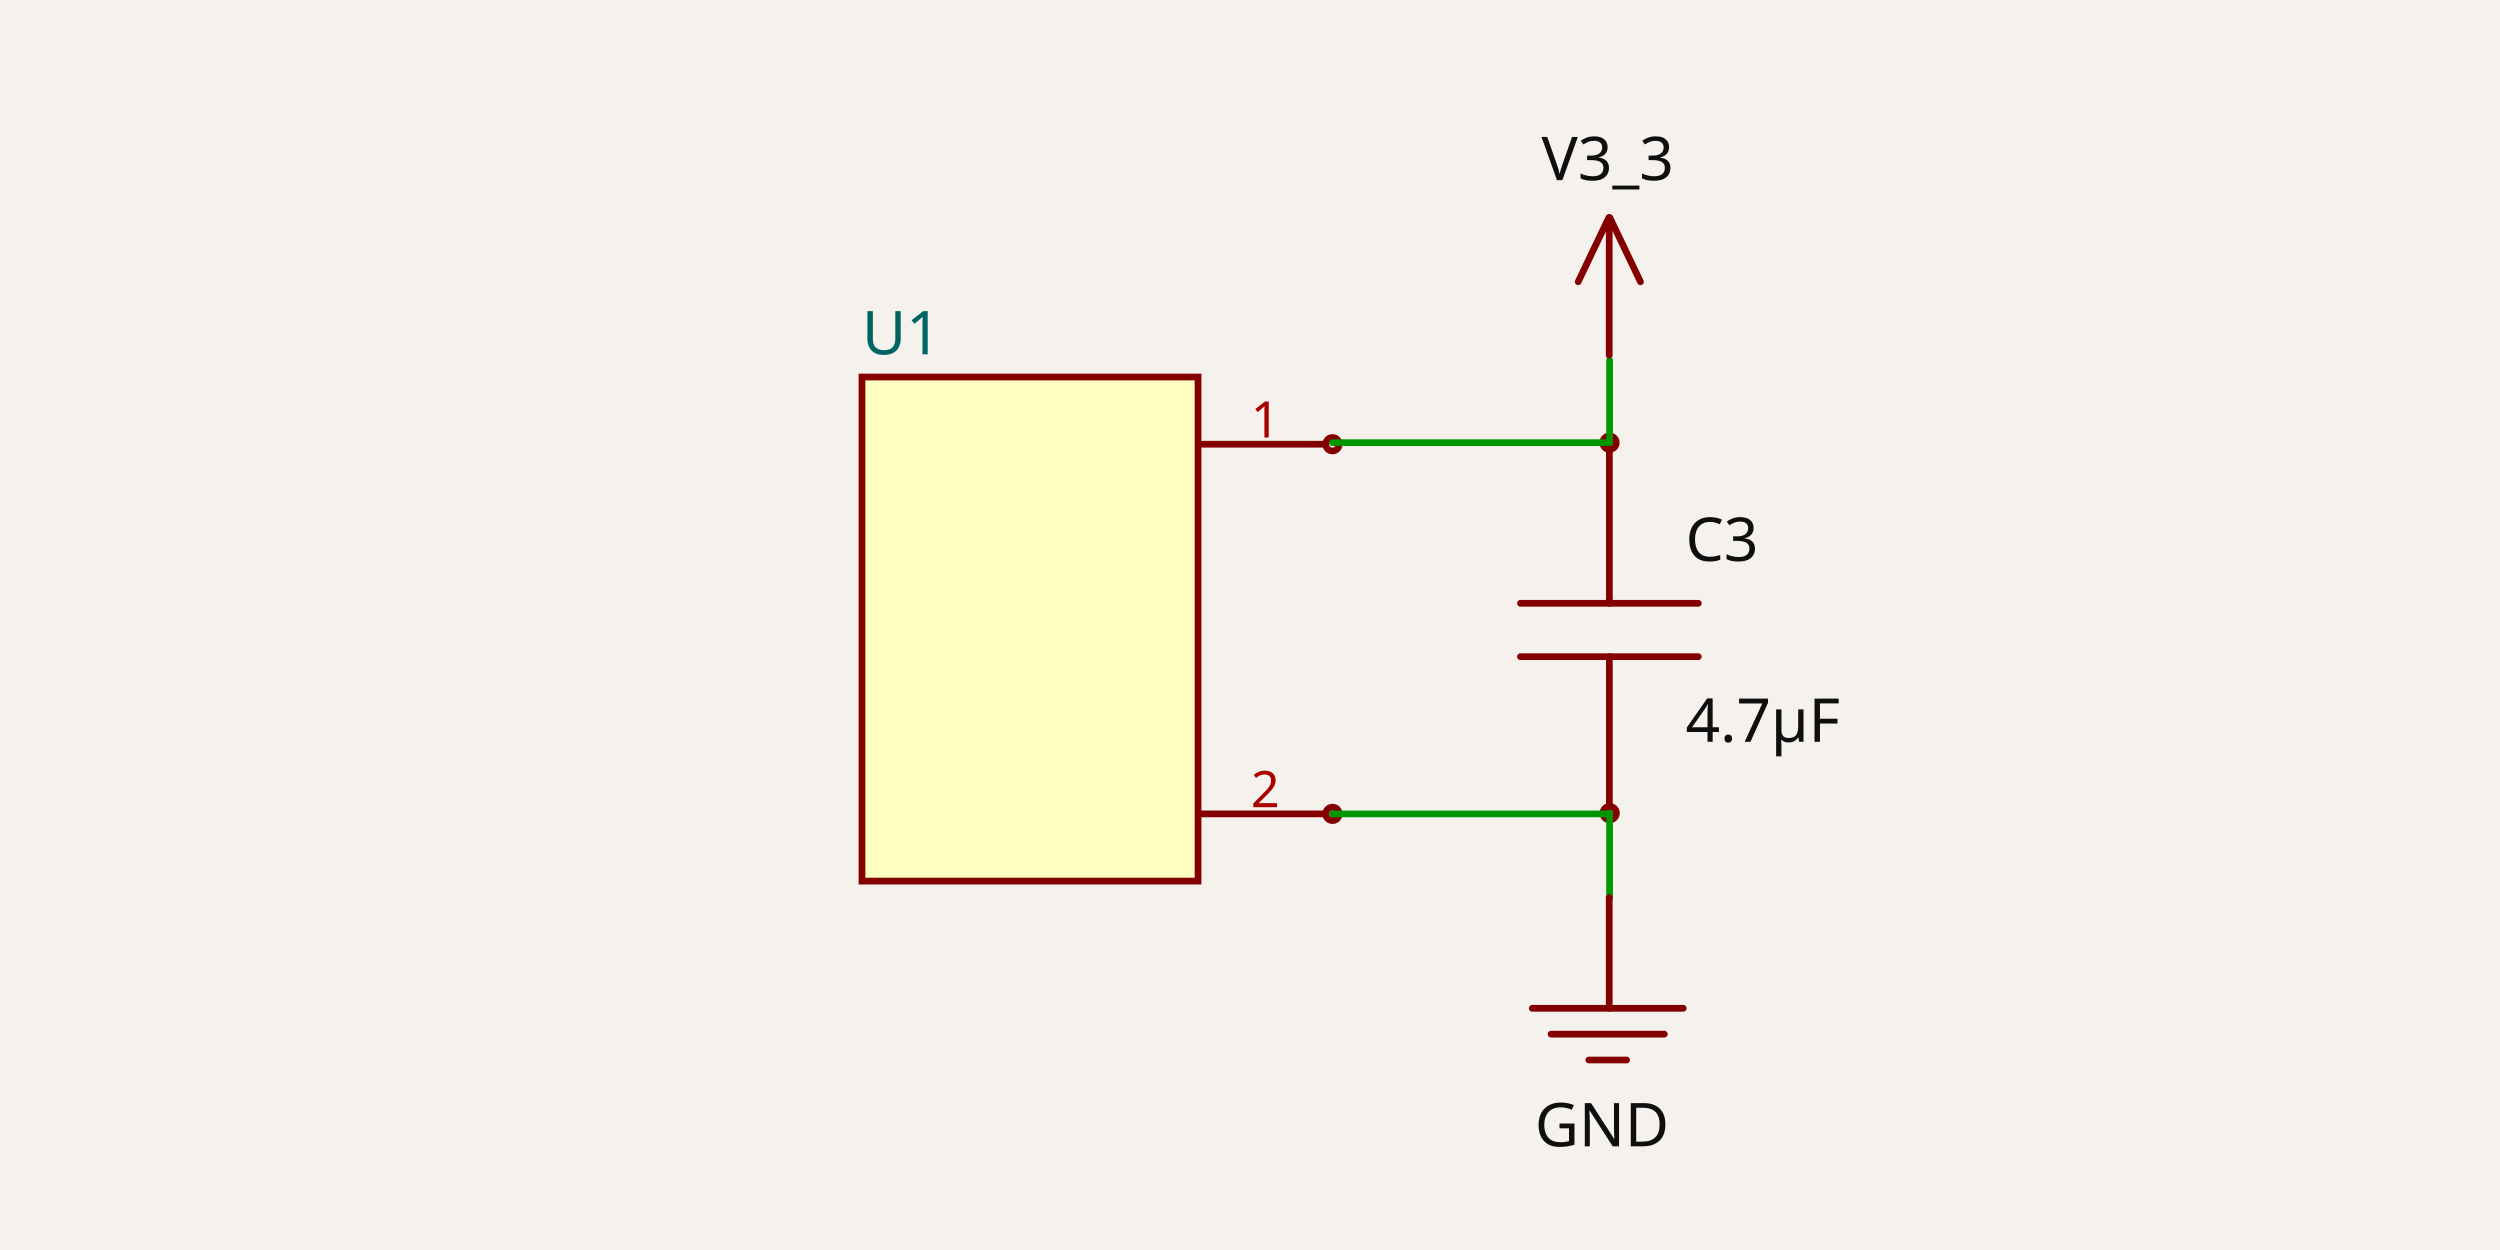
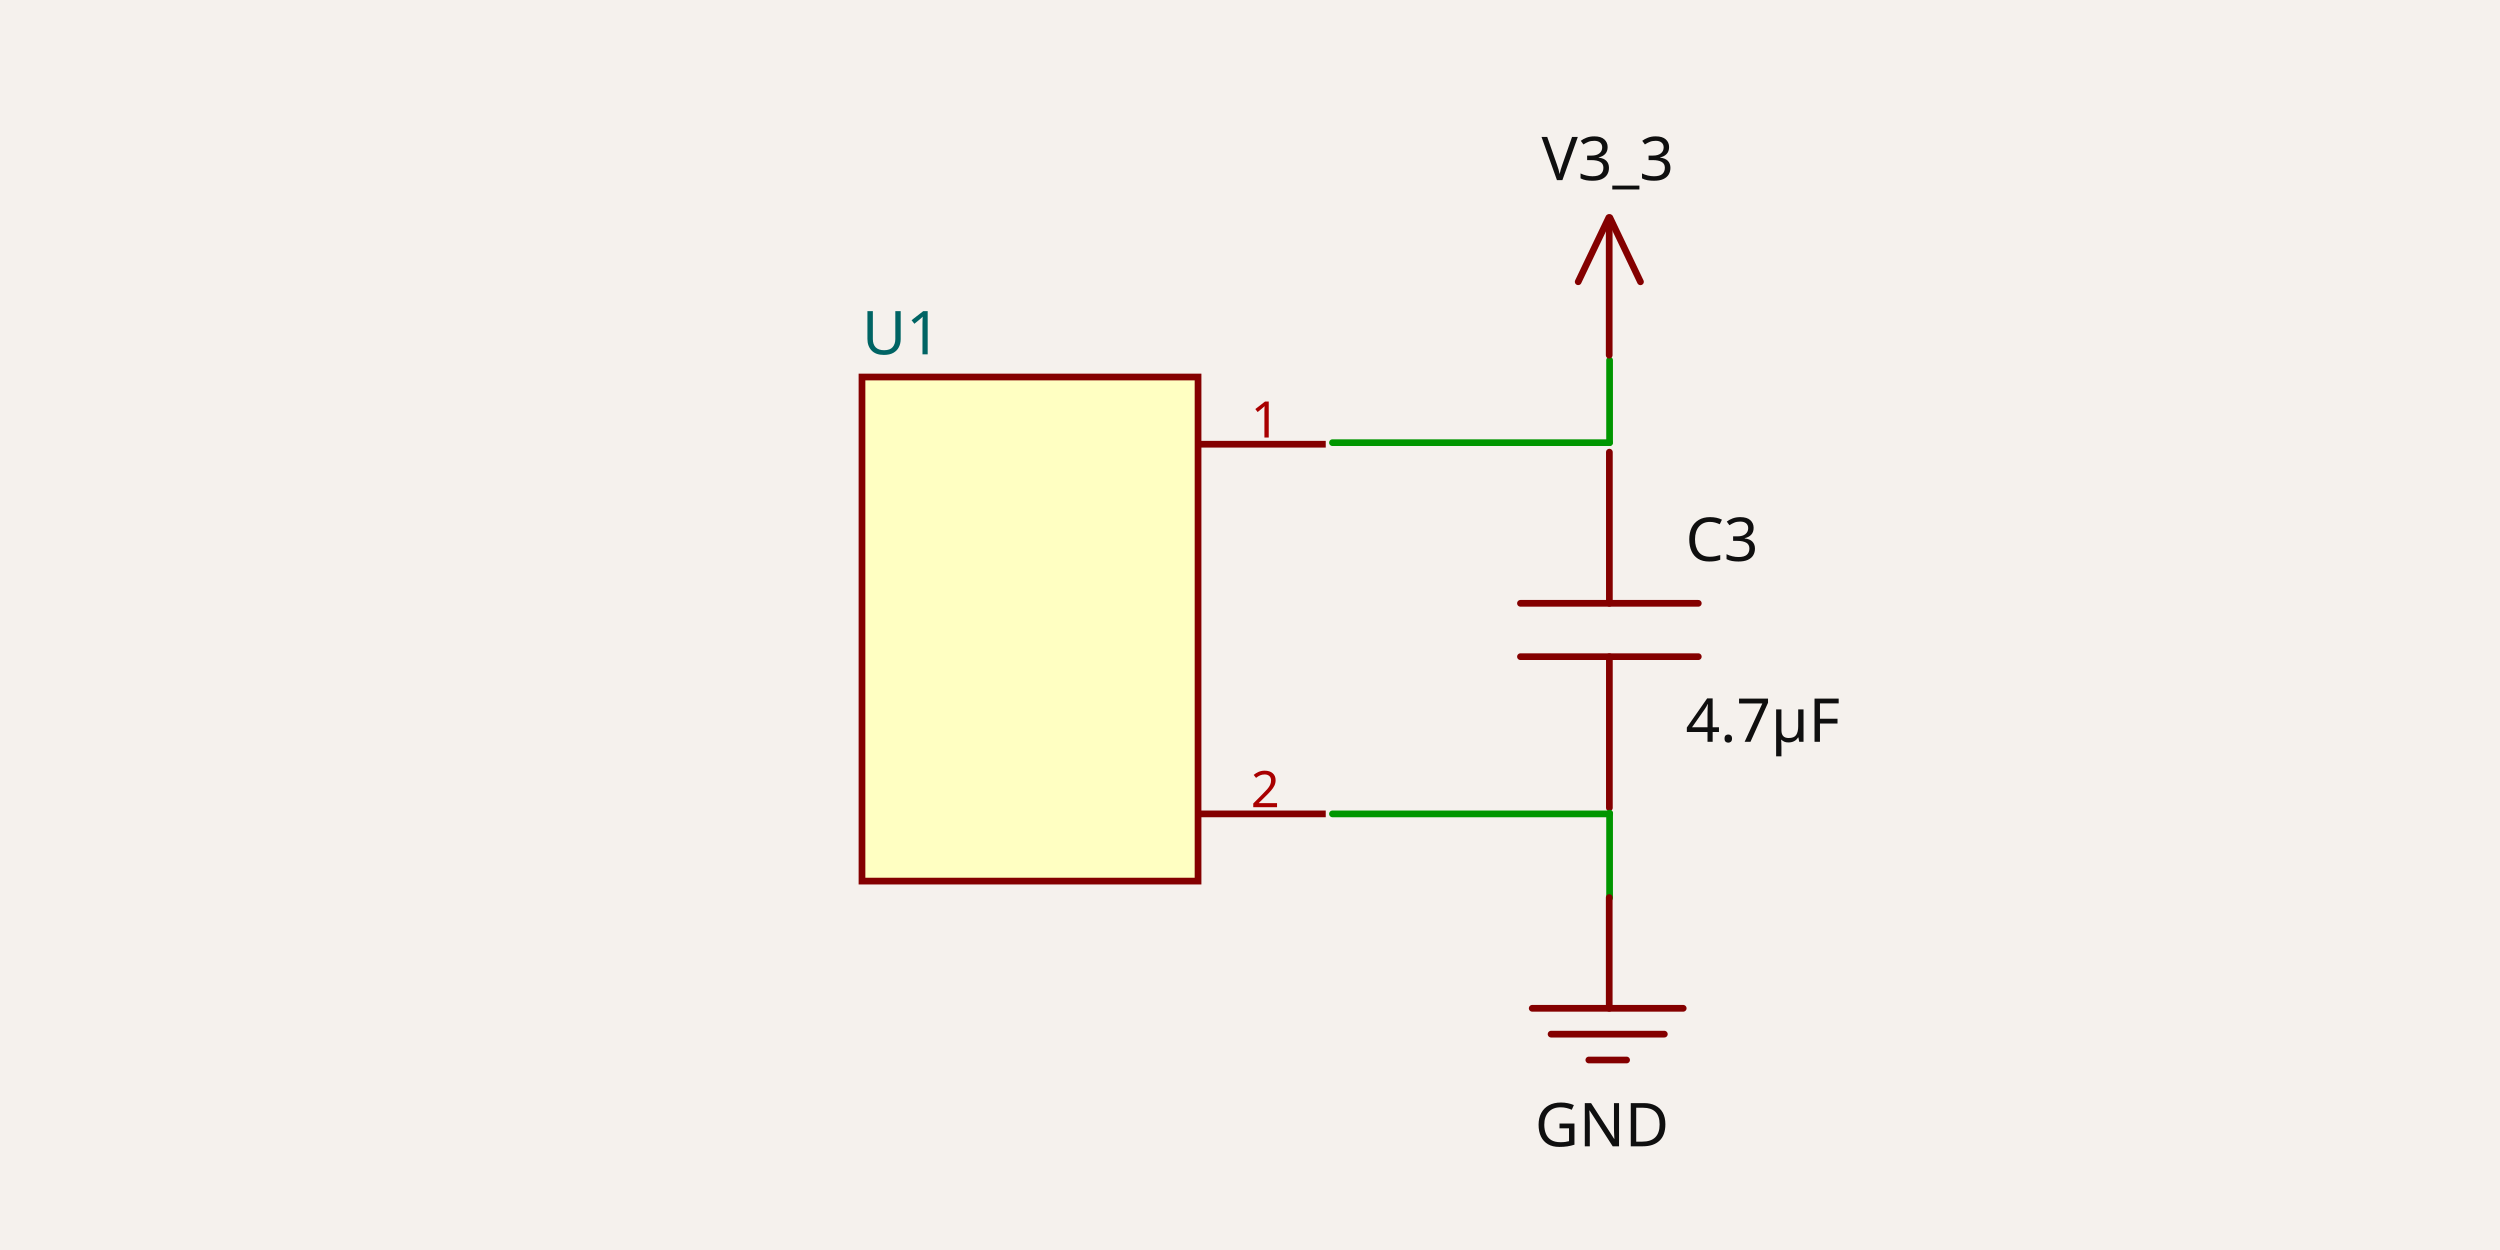
- <svg xmlns="http://www.w3.org/2000/svg" width="1200" height="600" style="background-color: rgb(245, 241, 237)" data-real-to-screen-transform="matrix(161.3076674911,0,0,-161.3076674911,494.4087550295,301.9464458544)">
+ <svg xmlns="http://www.w3.org/2000/svg" width="1200" height="600" style="background-color: rgb(245, 241, 237)" data-real-to-screen-transform="matrix(161.3076674911,0,0,-161.3076674911,494.4087550295,301.9464458544)" data-software-used-string="@tscircuit/core@0.0.532">
  <style>
              .boundary { fill: rgb(245, 241, 237); }
              .schematic-boundary { fill: none; stroke: #fff; }
              .component { fill: none; stroke: rgb(132, 0, 0); }
              .chip { fill: rgb(255, 255, 194); stroke: rgb(132, 0, 0); }
              .component-pin { fill: none; stroke: rgb(132, 0, 0); }
              .trace:hover {
                filter: invert(1);
              }
              .trace:hover .trace-crossing-outline {
                opacity: 0;
              }
              .trace:hover .trace-junction {
                filter: invert(1);
              }
              .text { font-family: sans-serif; fill: rgb(0, 150, 0); }
              .pin-number { fill: rgb(169, 0, 0); }
              .port-label { fill: rgb(0, 100, 100); }
              .component-name { fill: rgb(0, 100, 100); }
            </style>
  <rect class="boundary" x="0" y="0" width="1200" height="600" />
  <g data-circuit-json-type="schematic_component" data-schematic-component-id="schematic_component_0">
    <rect class="component chip" x="413.755" y="180.966" width="161.308" height="241.962" stroke-width="3.226px" fill="rgb(255, 255, 194)" stroke="rgb(132, 0, 0)" />
    <rect class="component-overlay" x="413.755" y="180.966" width="161.308" height="241.962" fill="transparent" />
    <text x="413.755" y="443.897" fill="#006464" text-anchor="start" dominant-baseline="middle" font-family="sans-serif" font-size="29.035px" transform="rotate(0, 413.7549, 443.8972)" />
    <text x="413.755" y="159.996" fill="#006464" text-anchor="start" dominant-baseline="middle" font-family="sans-serif" font-size="29.035px" transform="rotate(0, 413.7549, 159.9957)">U1</text>
    <line class="component-pin" x1="636.36" y1="213.227" x2="575.063" y2="213.227" stroke-width="3.226px" />
-     <circle class="component-pin" cx="639.586" cy="213.227" r="3.226" stroke-width="3.226px" />
    <text class="pin-number" x="607.324" y="210.001" style="font-family: sans-serif;" fill="rgb(169, 0, 0)" text-anchor="middle" dominant-baseline="auto" font-size="24.196px" transform="">1</text>
    <line class="component-pin" x1="636.36" y1="390.666" x2="575.063" y2="390.666" stroke-width="3.226px" />
-     <circle class="component-pin" cx="639.586" cy="390.666" r="3.226" stroke-width="3.226px" />
    <text class="pin-number" x="607.324" y="387.44" style="font-family: sans-serif;" fill="rgb(169, 0, 0)" text-anchor="middle" dominant-baseline="auto" font-size="24.196px" transform="">2</text>
  </g>
  <g data-circuit-json-type="schematic_component" data-schematic-component-id="schematic_component_1">
    <rect class="component-overlay" x="729.82" y="217.037" width="85.359" height="170.717" fill="transparent" />
    <path d="M 772.5 217.037 L 772.5 289.592" stroke="rgb(132, 0, 0)" fill="none" stroke-width="3.226px" stroke-linecap="round" />
    <path d="M 772.5 315.2 L 772.5 387.754" stroke="rgb(132, 0, 0)" fill="none" stroke-width="3.226px" stroke-linecap="round" />
    <path d="M 729.82 289.592 L 815.179 289.592" stroke="rgb(132, 0, 0)" fill="none" stroke-width="3.226px" stroke-linecap="round" />
    <path d="M 729.82 315.2 L 815.179 315.2" stroke="rgb(132, 0, 0)" fill="none" stroke-width="3.226px" stroke-linecap="round" />
    <text x="809.074" y="269.235" fill="rgb(15, 15, 15)" font-family="sans-serif" text-anchor="start" dominant-baseline="auto" font-size="29.035px">C3</text>
    <text x="809.074" y="333.547" fill="rgb(15, 15, 15)" font-family="sans-serif" text-anchor="start" dominant-baseline="hanging" font-size="29.035px">4.7µF</text>
-     <circle cx="772.645" cy="390.305" r="3.226px" stroke-width="3.226px" fill="none" stroke="rgb(132, 0, 0)" />
-     <circle cx="772.557" cy="212.477" r="3.226px" stroke-width="3.226px" fill="none" stroke="rgb(132, 0, 0)" />
  </g>
  <g class="trace" data-circuit-json-type="schematic_trace" data-schematic-trace-id="schematic_trace_0">
    <path d="M 639.586 390.666 L 772.645 390.666" class="trace-invisible-hover-outline" stroke="rgb(0, 150, 0)" fill="none" stroke-width="25.809px" stroke-linecap="round" opacity="0" stroke-linejoin="round" />
    <path d="M 639.586 390.666 L 772.645 390.666" stroke="rgb(0, 150, 0)" fill="none" stroke-width="3.226px" stroke-linecap="round" stroke-linejoin="round" />
  </g>
  <g class="trace" data-circuit-json-type="schematic_trace" data-schematic-trace-id="schematic_trace_1">
    <path d="M 772.557 212.477 L 639.586 212.477" class="trace-invisible-hover-outline" stroke="rgb(0, 150, 0)" fill="none" stroke-width="25.809px" stroke-linecap="round" opacity="0" stroke-linejoin="round" />
    <path d="M 772.557 212.477 L 639.586 212.477" stroke="rgb(0, 150, 0)" fill="none" stroke-width="3.226px" stroke-linecap="round" stroke-linejoin="round" />
  </g>
  <g class="trace" data-circuit-json-type="schematic_trace" data-schematic-trace-id="schematic_trace_2">
    <path d="M 772.557 212.477 L 772.601 212.477 L 772.601 172.9" class="trace-invisible-hover-outline" stroke="rgb(0, 150, 0)" fill="none" stroke-width="25.809px" stroke-linecap="round" opacity="0" stroke-linejoin="round" />
    <path d="M 772.557 212.477 L 772.601 212.477 L 772.601 172.9" stroke="rgb(0, 150, 0)" fill="none" stroke-width="3.226px" stroke-linecap="round" stroke-linejoin="round" />
  </g>
  <g class="trace" data-circuit-json-type="schematic_trace" data-schematic-trace-id="schematic_trace_3">
    <path d="M 772.645 390.305 L 772.601 390.305 L 772.601 430.993" class="trace-invisible-hover-outline" stroke="rgb(0, 150, 0)" fill="none" stroke-width="25.809px" stroke-linecap="round" opacity="0" stroke-linejoin="round" />
    <path d="M 772.645 390.305 L 772.601 390.305 L 772.601 430.993" stroke="rgb(0, 150, 0)" fill="none" stroke-width="3.226px" stroke-linecap="round" stroke-linejoin="round" />
  </g>
  <rect class="component-overlay" x="757.537" y="104.424" width="29.887" height="66.065" fill="transparent" />
  <path d="M 772.245 104.424 L 757.537 135.245" stroke="rgb(132, 0, 0)" fill="none" stroke-width="3.226px" stroke-linecap="round" />
  <path d="M 772.717 104.44 L 787.424 135.261" stroke="rgb(132, 0, 0)" fill="none" stroke-width="3.226px" stroke-linecap="round" />
  <path d="M 772.415 105.237 L 772.415 170.489" stroke="rgb(132, 0, 0)" fill="none" stroke-width="3.226px" stroke-linecap="round" />
  <text x="771.693" y="94.971" fill="rgb(15, 15, 15)" font-family="sans-serif" text-anchor="middle" dominant-baseline="ideographic" font-size="29.035px">V3_3</text>
  <rect class="component-overlay" x="735.462" y="430.818" width="72.479" height="77.981" fill="transparent" />
  <path d="M 772.426 430.818 L 772.426 483.99" stroke="rgb(132, 0, 0)" fill="none" stroke-width="3.226px" stroke-linecap="round" />
  <path d="M 735.462 483.985 L 807.941 483.985" stroke="rgb(132, 0, 0)" fill="none" stroke-width="3.226px" stroke-linecap="round" />
  <path d="M 744.522 496.392 L 798.881 496.392" stroke="rgb(132, 0, 0)" fill="none" stroke-width="3.226px" stroke-linecap="round" />
  <path d="M 762.641 508.799 L 780.761 508.799" stroke="rgb(132, 0, 0)" fill="none" stroke-width="3.226px" stroke-linecap="round" />
  <text x="768.952" y="527.693" fill="rgb(15, 15, 15)" font-family="sans-serif" text-anchor="middle" dominant-baseline="hanging" font-size="29.035px">GND</text>
</svg>
